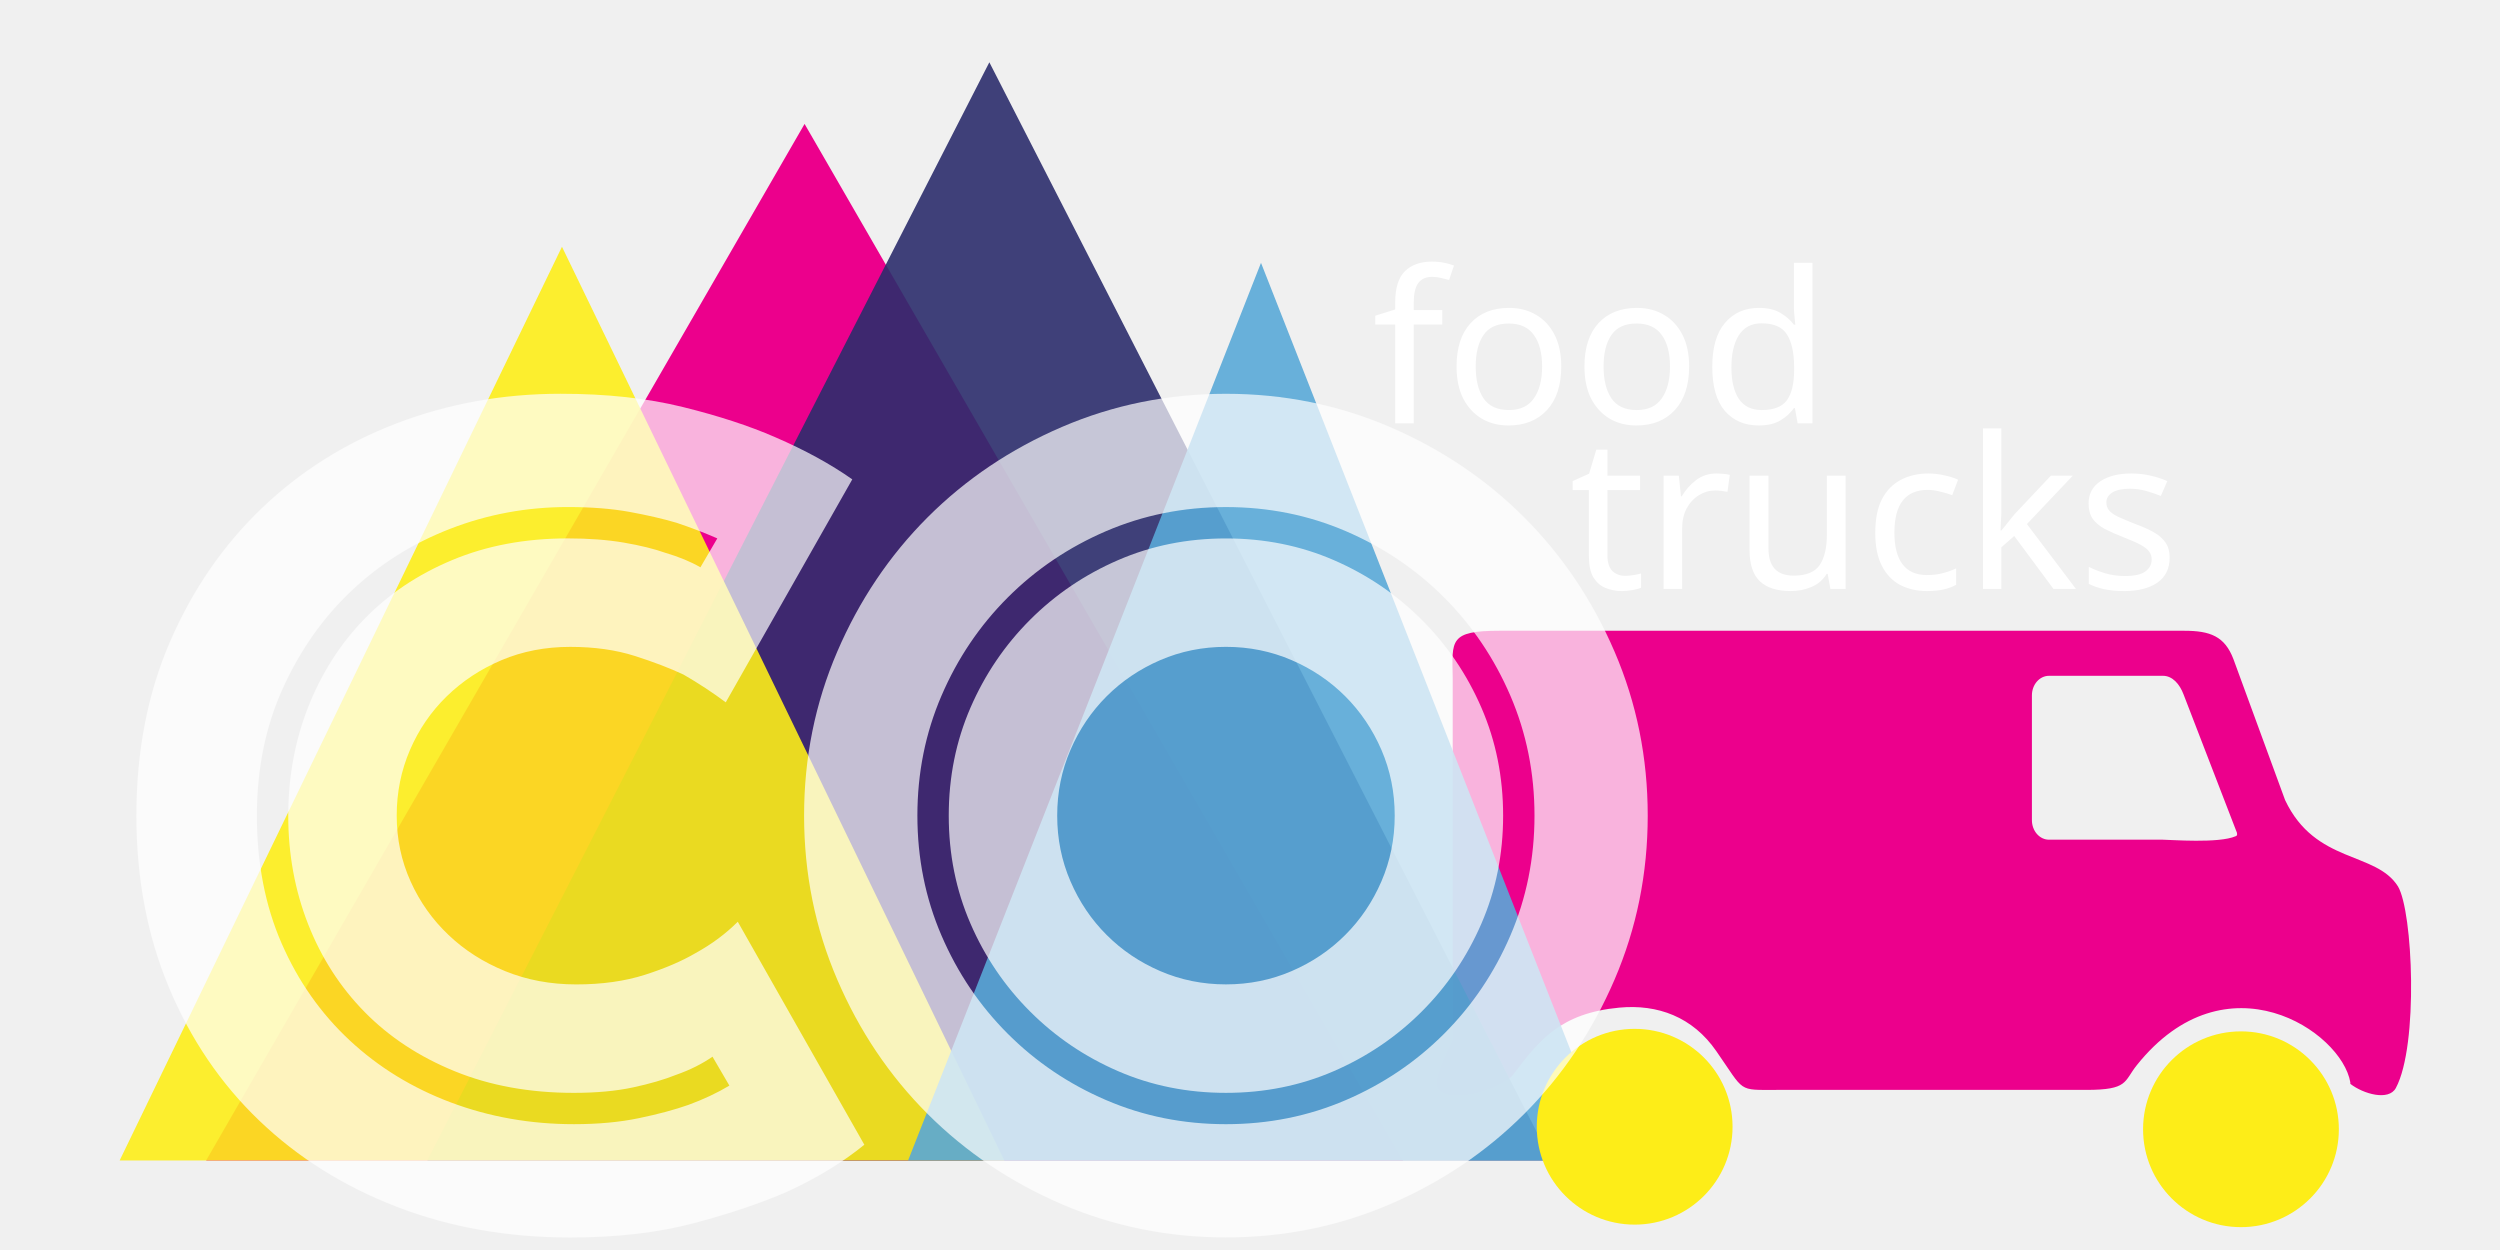
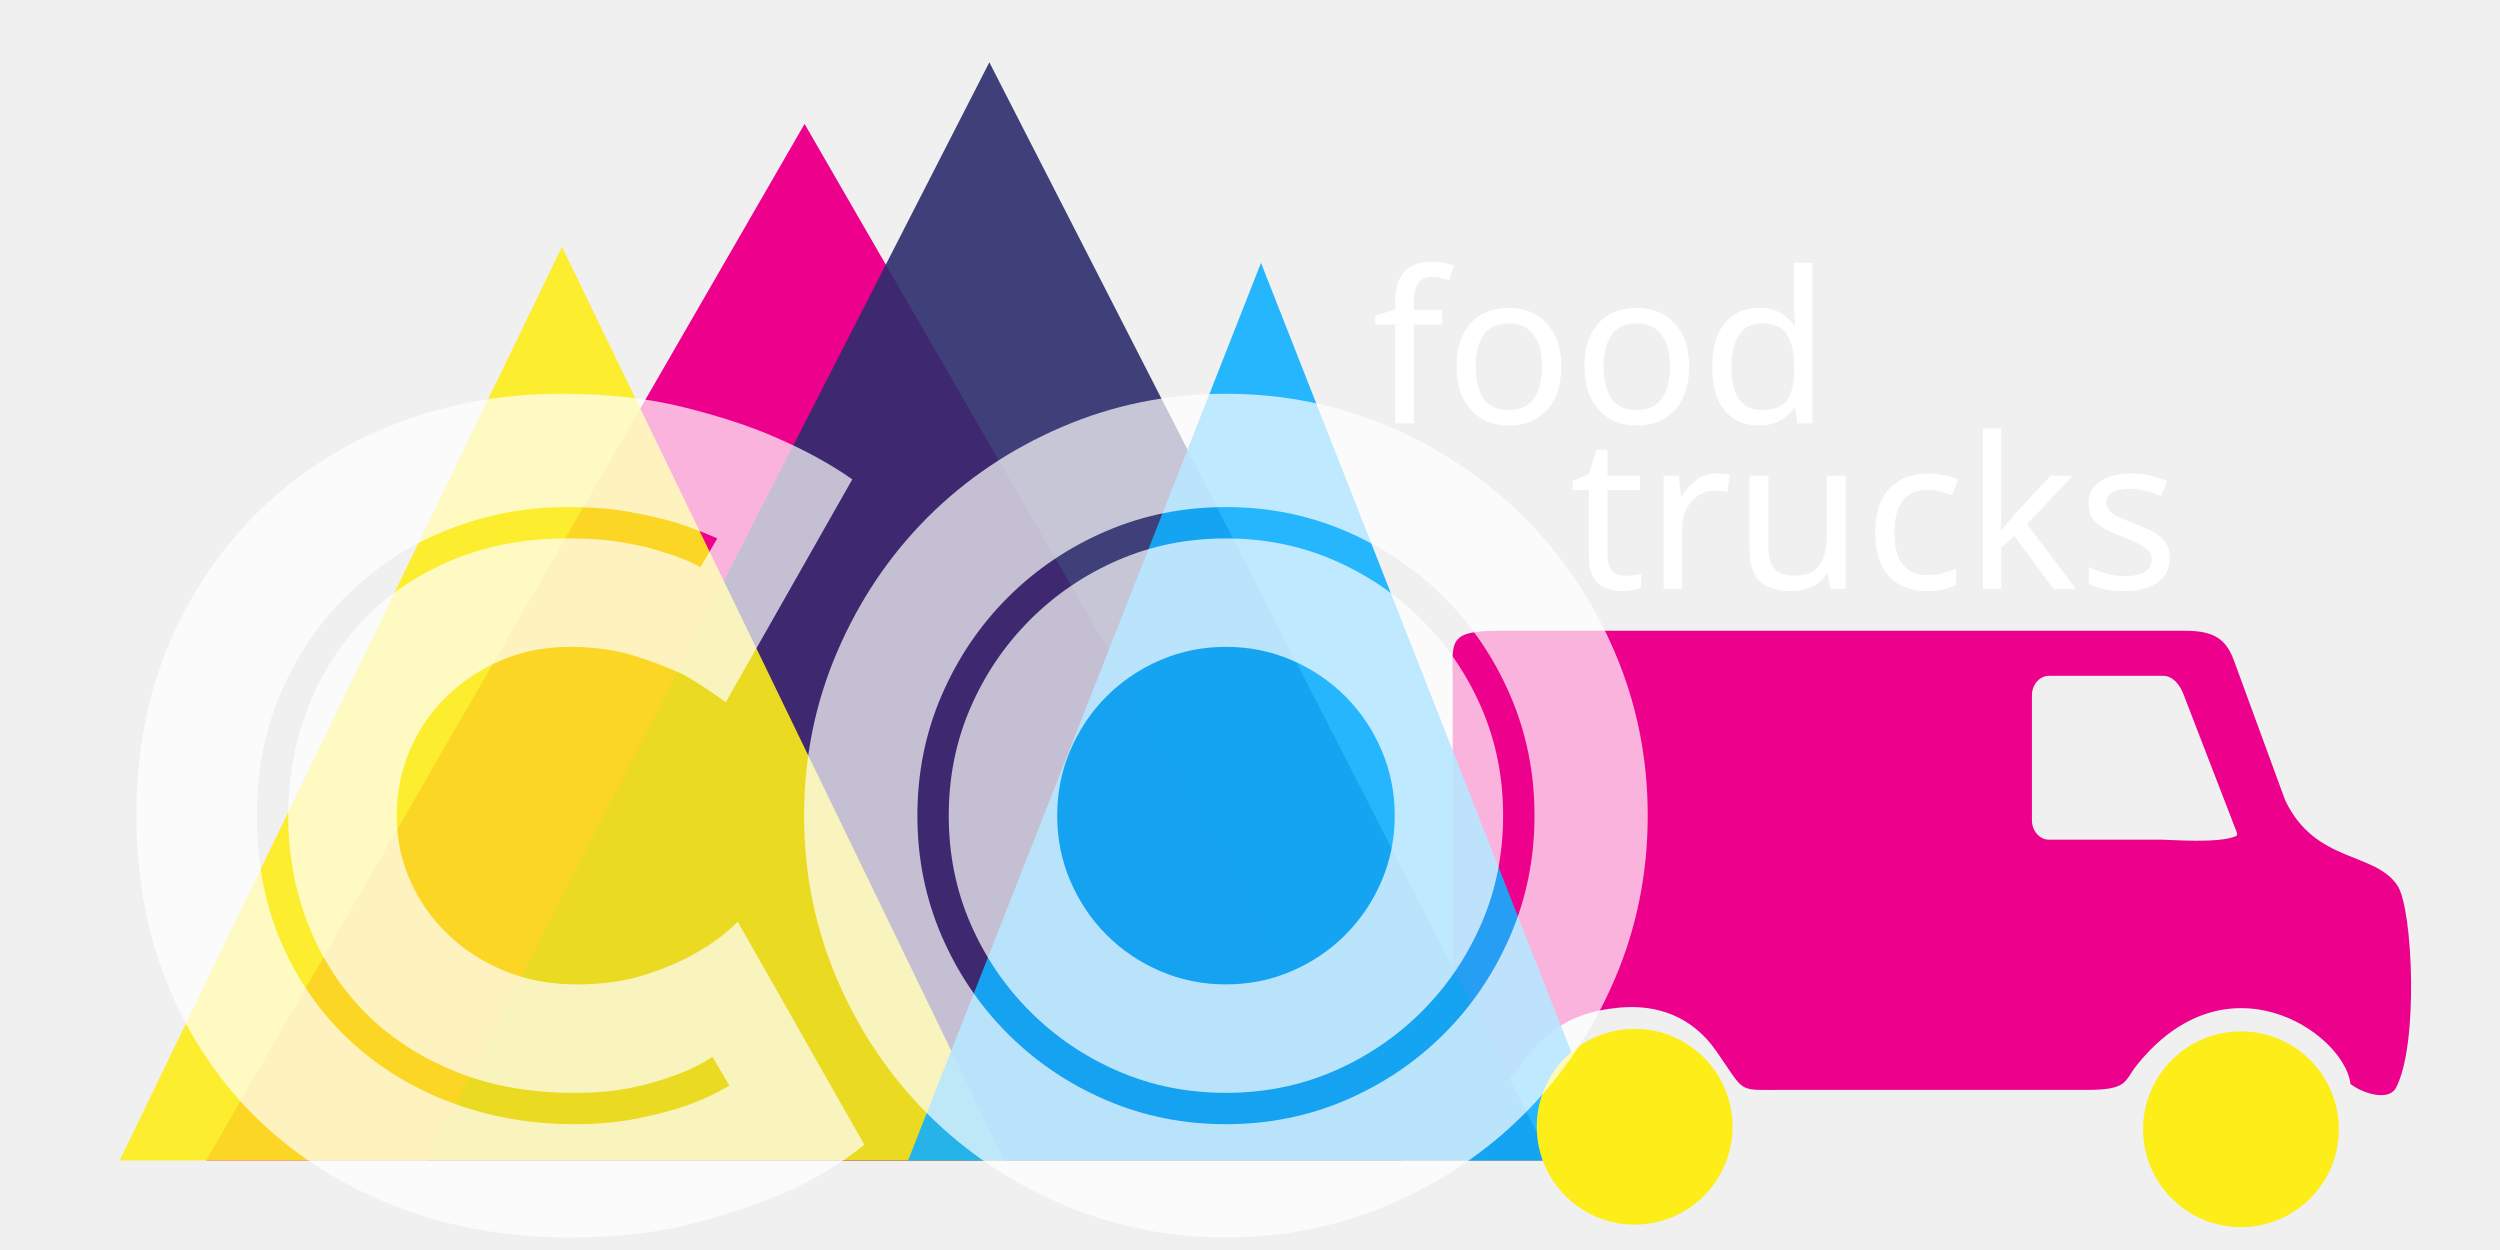
<svg xmlns="http://www.w3.org/2000/svg" version="1.1" id="Layer_1" x="0px" y="0px" width="200px" height="100px" viewBox="5.195 5.195 200 100" enable-background="new 5.195 5.195 200 100" xml:space="preserve">
  <g id="XMLID_10_">
    <g>
      <path fill="#EC008C" d="M121.412,59.414c-0.053-2.989-0.289-3.758,3.747-3.758h54.775c2.081,0,3.24,0.442,3.935,2.268l4.134,11.28    c2.426,5.126,7.258,4.077,9.032,6.907c1.19,2.002,1.656,12.705-0.168,16.117c-0.563,1.066-2.599,0.489-3.646-0.325v-0.116    c-0.684-4.078-9.948-10.303-17.08-1.379c-1.048,1.31-0.666,1.979-4.041,1.979h-0.079h-24.674c-3.18,0-2.542,0.21-4.837-3.086    c-1.909-2.771-4.712-3.78-7.771-3.496c-4.754,0.446-6.421,2.644-8.486,5.354c-0.829,1.086-4.837,2.422-5.945,1.229    c-0.53-0.567,0.229-2.206,1.104-4.031v-0.163V59.414z M184.045,72.094c0.187-0.046,0.112-0.303,0.052-0.414l-4.214-10.922    c-0.316-0.847-0.898-1.499-1.652-1.499h-9.114c-0.755,0-1.369,0.698-1.369,1.563v9.986c0,0.865,0.614,1.563,1.369,1.563h9.114    C178.86,72.374,182.691,72.681,184.045,72.094z" />
    </g>
  </g>
  <polygon fill="#EC008C" points="69.561,15.11 93.499,56.573 117.436,98.034 69.561,98.034 21.686,98.034 45.624,56.573 " />
  <polygon opacity="0.9" fill="#2B2C6B" enable-background="new    " points="84.343,10.178 106.821,54.106 129.301,98.034   84.343,98.034 39.384,98.034 61.862,54.106 " />
  <polygon opacity="0.9" fill="#FDED18" enable-background="new    " points="50.153,24.936 67.848,61.484 85.543,98.034   50.153,98.034 14.766,98.034 32.461,61.484 " />
-   <polygon opacity="0.9" fill="#59A8D7" enable-background="new    " points="106.075,26.221 120.19,62.129 134.307,98.034   106.075,98.034 77.842,98.034 91.959,62.129 " />
+   <polygon opacity="0.9" fill="#10AFFF" enable-background="new    " points="106.075,26.221 120.19,62.129 134.307,98.034   106.075,98.034 77.842,98.034 91.959,62.129 " />
  <circle fill="#FDED18" cx="135.968" cy="95.334" r="7.831" />
  <circle fill="#FDED18" cx="184.472" cy="95.536" r="7.831" />
  <g display="none" opacity="0.9">
    <circle display="inline" fill="none" stroke="#2B2C6B" stroke-linecap="round" stroke-linejoin="round" stroke-dasharray="12.291,12.291" cx="135.968" cy="95.334" r="7.831" />
  </g>
  <g display="none" opacity="0.9">
    <circle display="inline" fill="none" stroke="#2B2C6B" stroke-linecap="round" stroke-linejoin="round" stroke-dasharray="12.291,12.291" cx="184.686" cy="95.039" r="7.831" />
  </g>
  <text transform="matrix(1 0 0 1 114.9661 39.0613)" fill="#FFFFFF" font-family="'YikesMedium'" font-size="16.908">food</text>
  <text transform="matrix(1 0 0 1 130.7434 52.3083)" fill="#FFFFFF" font-family="'YikesMedium'" font-size="16.908">trucks</text>
  <g opacity="0.7">
    <path fill="#FFFFFF" d="M16.104,70.444c0-5.142,0.899-9.787,2.699-13.933c1.799-4.146,4.243-7.697,7.328-10.655   c3.086-2.956,6.686-5.222,10.8-6.798c4.113-1.574,8.485-2.362,13.113-2.362c3.664,0,6.926,0.354,9.787,1.062   c2.858,0.708,5.317,1.511,7.376,2.411c2.378,1.028,4.436,2.153,6.171,3.375L63.255,61.382c-1.029-0.771-2.154-1.51-3.375-2.218   c-1.094-0.515-2.396-1.013-3.905-1.494c-1.511-0.482-3.229-0.725-5.158-0.725c-1.992,0-3.824,0.354-5.496,1.062   c-1.673,0.708-3.134,1.673-4.388,2.894c-1.253,1.222-2.233,2.65-2.939,4.29c-0.708,1.641-1.062,3.393-1.062,5.255   c0,1.865,0.369,3.616,1.108,5.256c0.737,1.64,1.751,3.07,3.038,4.29c1.283,1.223,2.796,2.188,4.53,2.894   c1.735,0.708,3.632,1.062,5.689,1.062c2.056,0,3.888-0.257,5.496-0.771c1.604-0.514,2.955-1.093,4.05-1.736   c1.284-0.707,2.41-1.543,3.374-2.507l10.125,17.839c-1.736,1.414-3.794,2.668-6.172,3.76c-2.059,0.9-4.531,1.736-7.424,2.508   c-2.894,0.771-6.204,1.156-9.933,1.156c-5.014,0-9.643-0.818-13.885-2.459c-4.243-1.639-7.907-3.937-10.992-6.895   c-3.086-2.955-5.496-6.508-7.23-10.654C16.972,80.039,16.104,75.459,16.104,70.444z M28.254,70.444c0-3.086,0.53-5.979,1.591-8.678   s2.555-5.046,4.483-7.039c1.929-1.992,4.273-3.566,7.039-4.725c2.763-1.157,5.849-1.735,9.256-1.735   c1.671,0,3.166,0.113,4.483,0.337c1.316,0.227,2.427,0.499,3.326,0.819c1.093,0.323,2.025,0.708,2.796,1.157l1.352-2.314   c-1.029-0.449-2.121-0.868-3.278-1.254c-1.094-0.321-2.348-0.61-3.761-0.868c-1.415-0.256-3.055-0.386-4.918-0.386   c-3.278,0-6.412,0.579-9.4,1.736c-2.989,1.156-5.626,2.812-7.907,4.966c-2.281,2.153-4.113,4.758-5.496,7.811   s-2.072,6.445-2.072,10.172c0,3.794,0.659,7.2,1.977,10.222s3.134,5.608,5.448,7.762c2.313,2.154,5.014,3.809,8.1,4.967   c3.086,1.156,6.364,1.735,9.835,1.735c1.93,0,3.664-0.16,5.207-0.482c1.543-0.321,2.859-0.675,3.953-1.061   c1.221-0.448,2.314-0.964,3.278-1.543l-1.351-2.313c-0.836,0.578-1.801,1.062-2.893,1.445c-0.965,0.387-2.121,0.724-3.472,1.014   c-1.351,0.289-2.927,0.435-4.726,0.435c-3.536,0-6.718-0.579-9.546-1.736c-2.829-1.156-5.224-2.73-7.184-4.725   c-1.961-1.991-3.472-4.34-4.531-7.039S28.254,73.53,28.254,70.444z" />
    <path fill="#FFFFFF" d="M69.522,70.444c0-4.628,0.883-8.998,2.651-13.112c1.768-4.113,4.178-7.697,7.23-10.751   c3.054-3.053,6.638-5.464,10.751-7.232c4.113-1.767,8.485-2.651,13.114-2.651c4.627,0,8.998,0.885,13.113,2.651   c4.112,1.769,7.697,4.18,10.751,7.232c3.052,3.054,5.463,6.638,7.23,10.751c1.769,4.114,2.651,8.484,2.651,13.112   c0,4.629-0.884,9-2.651,13.113c-1.769,4.115-4.18,7.699-7.23,10.752c-3.054,3.053-6.639,5.464-10.751,7.231   c-4.115,1.767-8.485,2.65-13.113,2.65c-4.629,0-9.001-0.885-13.114-2.65c-4.113-1.769-7.697-4.18-10.751-7.231   c-3.054-3.053-5.464-6.637-7.23-10.752C70.405,79.444,69.522,75.073,69.522,70.444z M78.586,70.444   c0,3.408,0.642,6.605,1.929,9.595c1.285,2.989,3.052,5.608,5.303,7.858c2.25,2.25,4.869,4.019,7.858,5.303   c2.989,1.287,6.187,1.93,9.595,1.93c3.406,0,6.604-0.643,9.593-1.93c2.989-1.284,5.607-3.053,7.858-5.303   c2.249-2.25,4.017-4.869,5.303-7.858c1.285-2.988,1.93-6.187,1.93-9.595c0-3.405-0.645-6.604-1.93-9.594   c-1.286-2.989-3.054-5.606-5.303-7.858c-2.251-2.25-4.869-4.017-7.858-5.303c-2.988-1.285-6.187-1.929-9.593-1.929   c-3.408,0-6.604,0.644-9.595,1.929c-2.989,1.287-5.608,3.054-7.858,5.303c-2.251,2.251-4.018,4.869-5.303,7.858   C79.228,63.841,78.586,67.039,78.586,70.444z M103.271,92.623c-3.086,0-5.964-0.579-8.63-1.736   c-2.669-1.156-5.015-2.748-7.039-4.772c-2.024-2.023-3.616-4.369-4.772-7.039c-1.156-2.667-1.735-5.544-1.735-8.63   s0.579-5.961,1.735-8.629s2.748-5.015,4.772-7.04c2.024-2.024,4.37-3.615,7.039-4.772c2.666-1.157,5.544-1.735,8.63-1.735   c3.085,0,5.96,0.578,8.628,1.735c2.667,1.157,5.016,2.748,7.039,4.772c2.025,2.025,3.616,4.372,4.773,7.04s1.734,5.543,1.734,8.629   s-0.577,5.963-1.734,8.63c-1.157,2.67-2.748,5.016-4.773,7.039c-2.023,2.024-4.372,3.616-7.039,4.772   C109.231,92.044,106.355,92.623,103.271,92.623z M89.771,70.444c0,1.865,0.354,3.616,1.062,5.256c0.706,1.64,1.67,3.07,2.893,4.29   c1.22,1.223,2.651,2.188,4.29,2.894c1.64,0.708,3.392,1.062,5.256,1.062c1.863,0,3.615-0.354,5.254-1.062   c1.64-0.706,3.068-1.671,4.29-2.894c1.222-1.22,2.186-2.65,2.895-4.29c0.706-1.64,1.061-3.391,1.061-5.256   c0-1.862-0.354-3.614-1.061-5.255c-0.709-1.64-1.673-3.068-2.895-4.29c-1.222-1.221-2.65-2.186-4.29-2.894   c-1.64-0.706-3.391-1.062-5.254-1.062c-1.864,0-3.616,0.354-5.256,1.062c-1.639,0.708-3.07,1.673-4.29,2.894   c-1.223,1.222-2.187,2.65-2.893,4.29C90.123,66.83,89.771,68.582,89.771,70.444z" />
  </g>
</svg>
